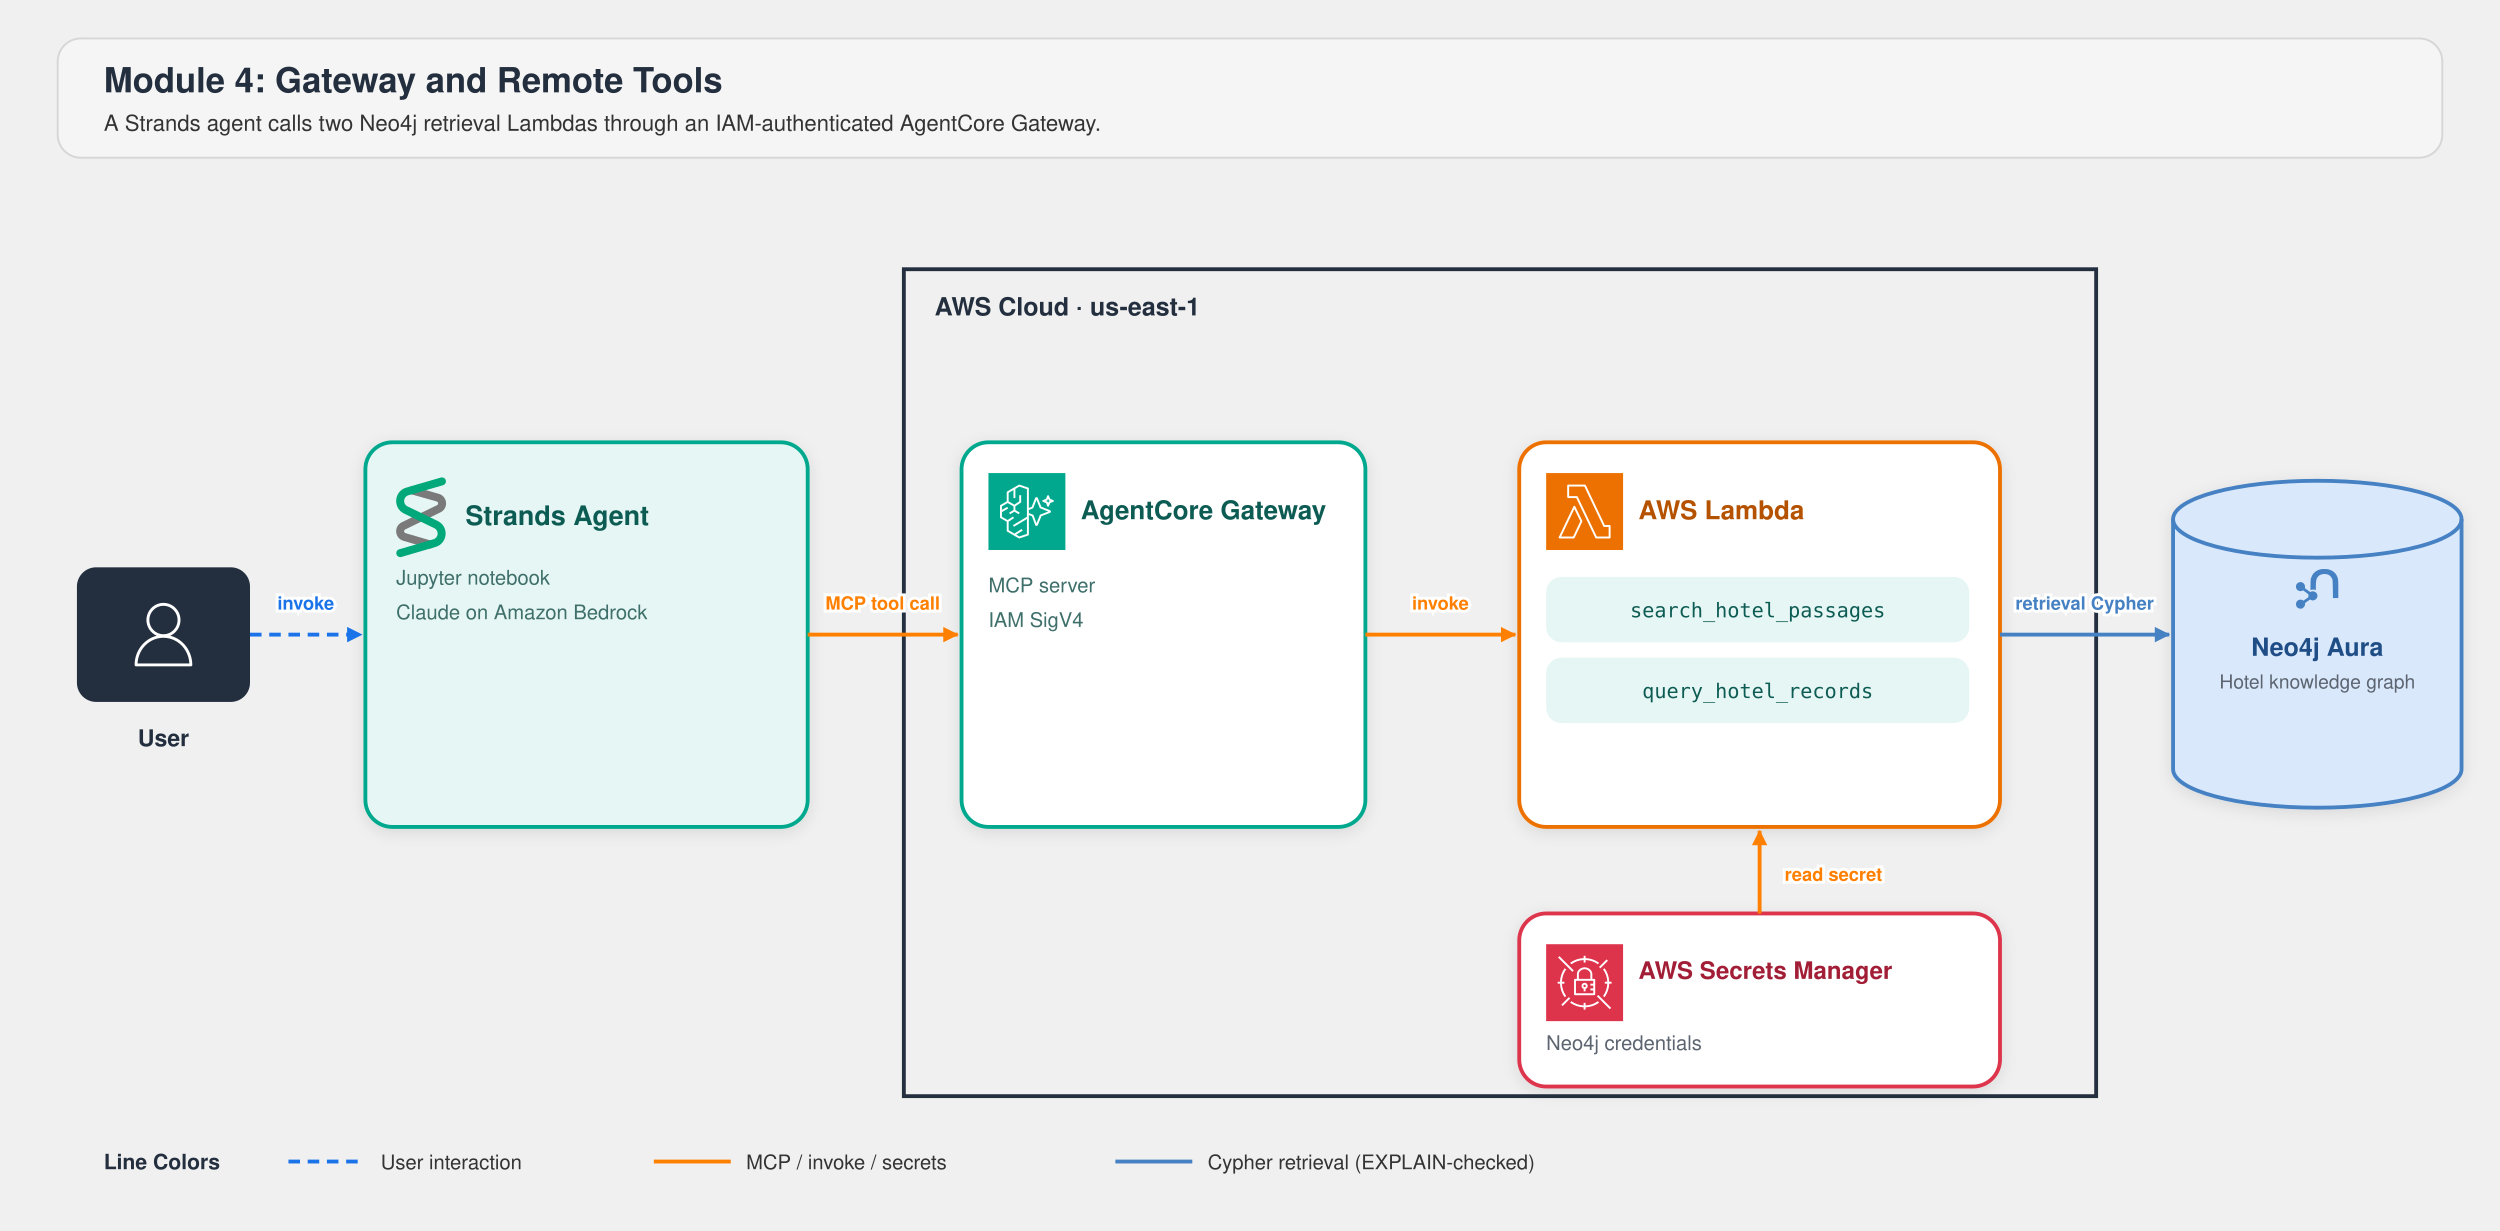
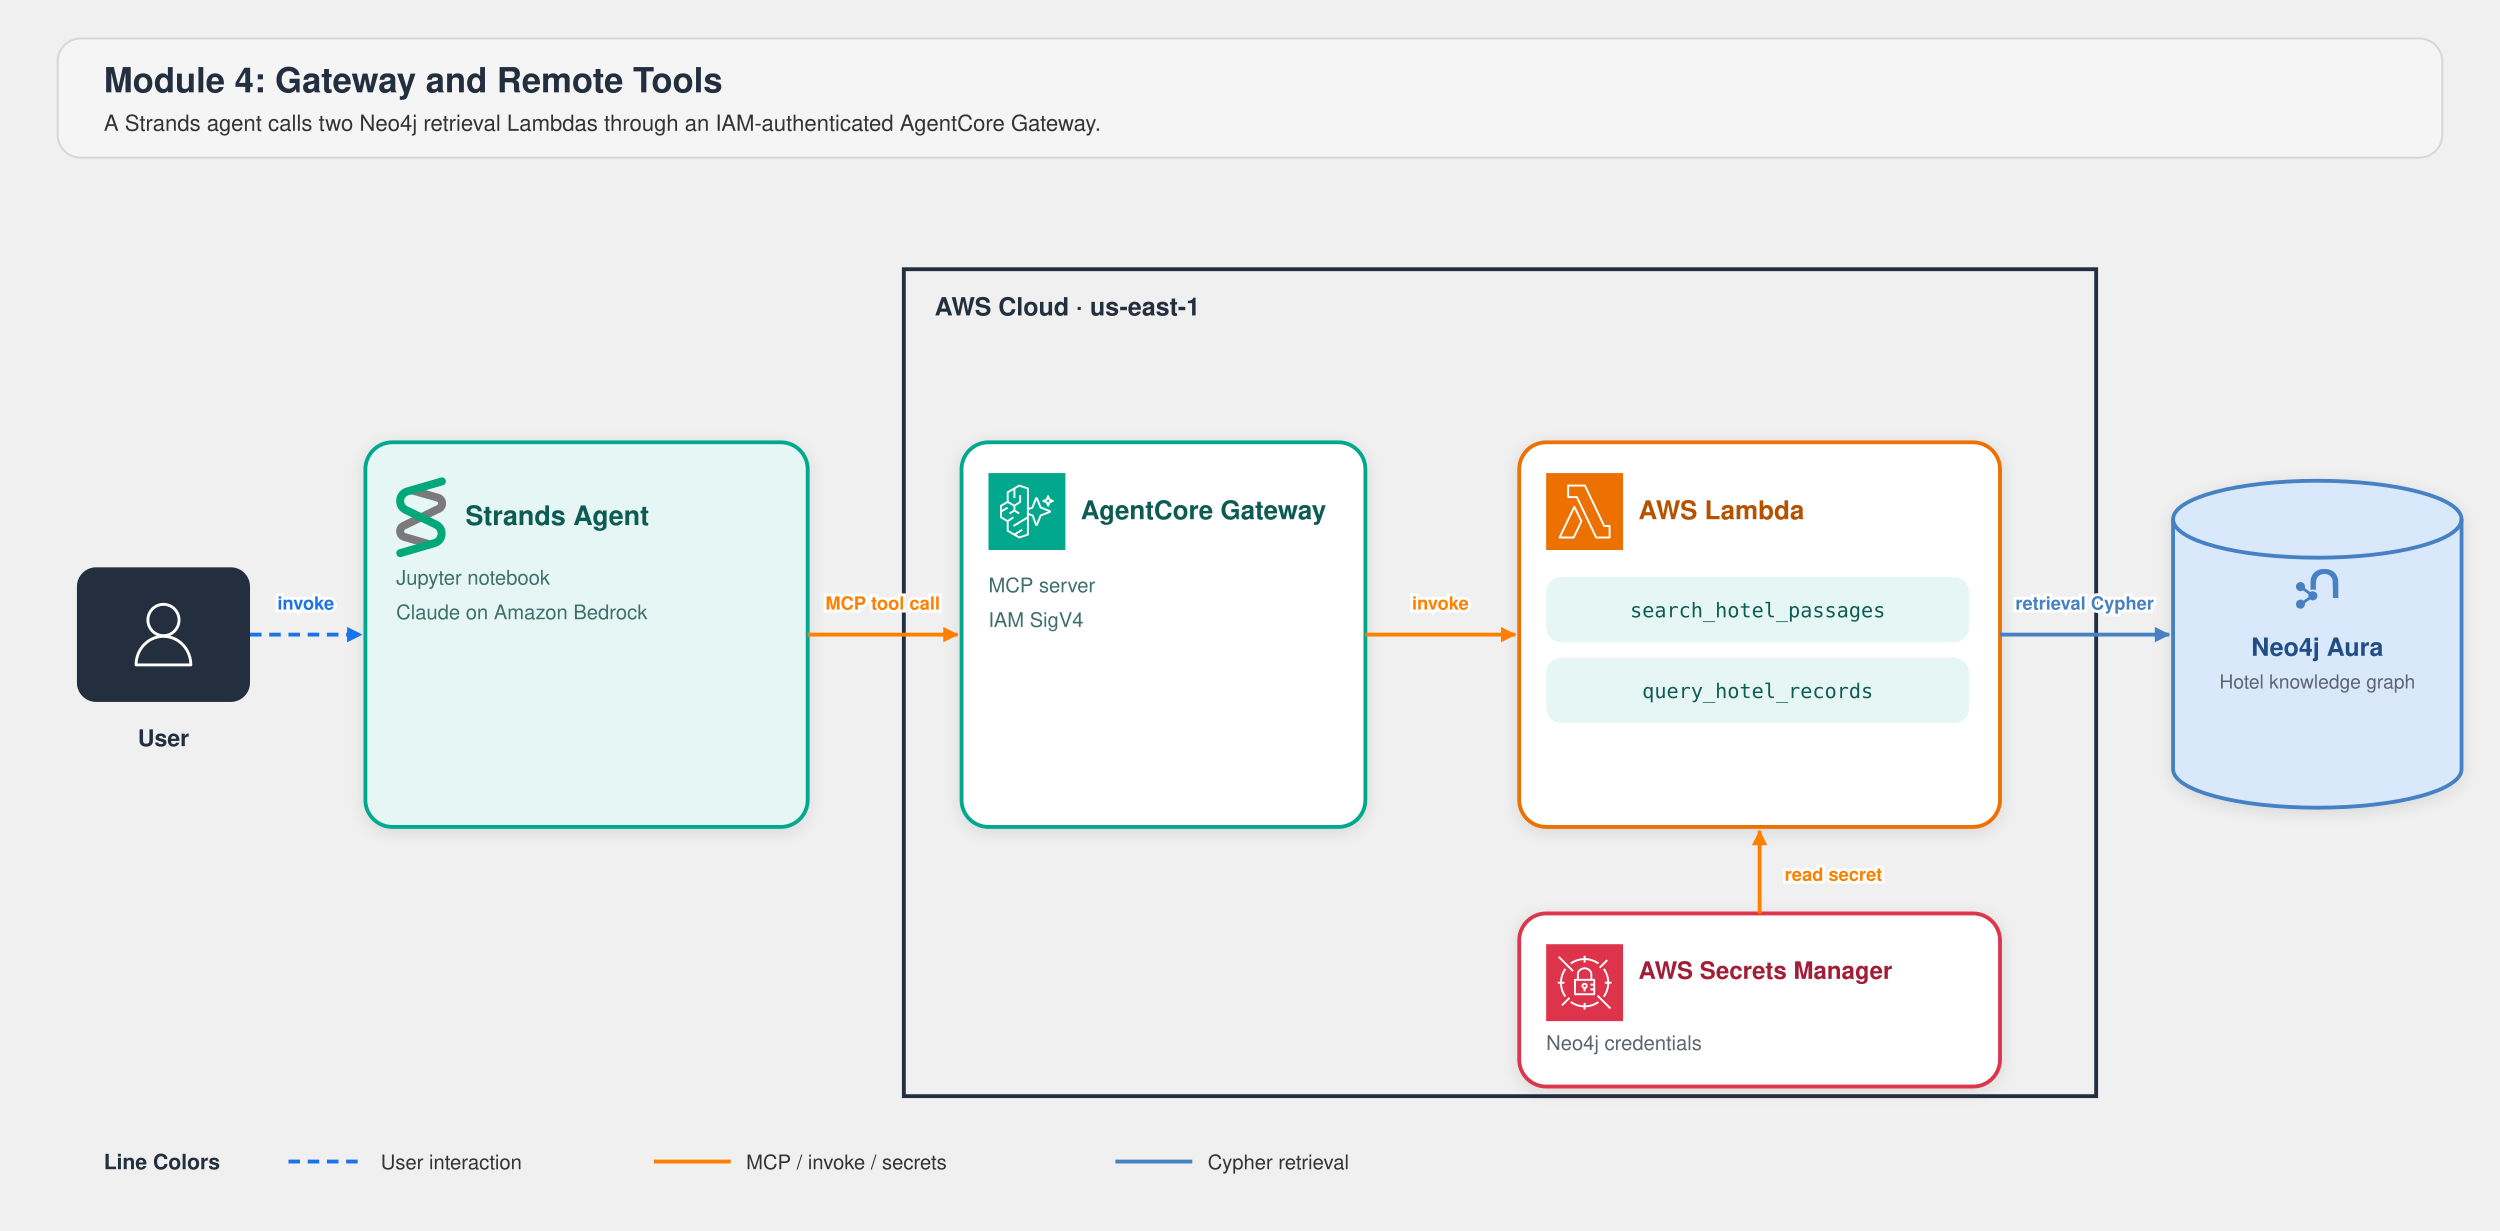
<svg xmlns="http://www.w3.org/2000/svg" viewBox="0 0 1300 640" font-family="'Helvetica Neue', Helvetica, Arial, sans-serif">
  <defs>
    <filter id="sh4" x="-10%" y="-10%" width="120%" height="130%">
      <feDropShadow dx="0" dy="2" stdDeviation="4" flood-color="#1a1a1a" flood-opacity="0.10" />
    </filter>
    <marker id="arrowBlueDashed4" markerWidth="9" markerHeight="9" refX="7.5" refY="4" orient="auto" markerUnits="userSpaceOnUse">
      <path d="M0,0 L8,4 L0,8 Z" fill="#1A73E8" />
    </marker>
    <marker id="arrowOrange4" markerWidth="9" markerHeight="9" refX="7.5" refY="4" orient="auto" markerUnits="userSpaceOnUse">
      <path d="M0,0 L8,4 L0,8 Z" fill="#FF8000" />
    </marker>
    <marker id="arrowBlueSolid4" markerWidth="9" markerHeight="9" refX="7.5" refY="4" orient="auto" markerUnits="userSpaceOnUse">
      <path d="M0,0 L8,4 L0,8 Z" fill="#4581C3" />
    </marker>
    <symbol id="icon-lambda" viewBox="0 0 80 80">
      <rect width="80" height="80" fill="#ED7100" />
      <path d="M28.008,66 L15.591,66 L29.324,37.296 L35.546,50.106 L28.008,66 Z M30.22,34.553 C30.051,34.208 29.7,33.989 29.318,33.989 L29.315,33.989 C28.929,33.99 28.578,34.211 28.412,34.558 L13.098,66.569 C12.95,66.879 12.971,67.243 13.155,67.534 C13.337,67.824 13.658,68 14.002,68 L28.642,68 C29.03,68 29.382,67.777 29.548,67.428 L37.564,50.528 C37.693,50.254 37.692,49.937 37.559,49.665 L30.22,34.553 Z M64.995,66 L52.659,66 L32.867,24.57 C32.701,24.222 32.349,24 31.962,24 L23.89,24 L23.899,14 L39.72,14 L59.42,55.429 C59.586,55.777 59.939,56 60.326,56 L64.995,56 L64.995,66 Z M65.998,54 L60.96,54 L41.259,12.571 C41.094,12.223 40.741,12 40.353,12 L22.898,12 C22.345,12 21.896,12.447 21.895,12.999 L21.884,24.999 C21.884,25.265 21.989,25.519 22.178,25.707 C22.365,25.895 22.62,26 22.887,26 L31.329,26 L51.122,67.43 C51.289,67.778 51.639,68 52.026,68 L65.998,68 C66.552,68 67,67.552 67,67 L67,55 C67,54.448 66.552,54 65.998,54 L65.998,54 Z" fill="#FFFFFF" />
    </symbol>
    <symbol id="icon-secrets" viewBox="0 0 80 80">
      <rect width="80" height="80" fill="#DD344C" />
      <path d="M38.76,43.36 C38.76,44.044 39.317,44.6 40,44.6 C40.684,44.6 41.24,44.044 41.24,43.36 C41.24,42.676 40.684,42.12 40,42.12 C39.317,42.12 38.76,42.676 38.76,43.36 L38.76,43.36 Z M36.76,43.36 C36.76,41.573 38.213,40.12 40,40.12 C41.787,40.12 43.24,41.573 43.24,43.36 C43.24,44.796 42.296,46.002 41,46.426 L41,49 L39,49 L39,46.426 C37.704,46.002 36.76,44.796 36.76,43.36 L36.76,43.36 Z M49,38 L31,38 L31,51 L49,51 L49,48 L46,48 L46,46 L49,46 L49,43 L46,43 L46,41 L49,41 L49,38 Z M34,36 L45.999,36 L46,31 C46.001,28.384 43.143,26.002 40.004,26 L40.001,26 C38.472,26 36.928,26.574 35.763,27.575 C34.643,28.537 34,29.786 34,31.001 L34,36 Z M48,31.001 L47.999,36 L50,36 C50.553,36 51,36.448 51,37 L51,52 C51,52.552 50.553,53 50,53 L30,53 C29.447,53 29,52.552 29,52 L29,37 C29,36.448 29.447,36 30,36 L32,36 L32,31 C32.001,29.202 32.897,27.401 34.459,26.058 C35.982,24.75 38.001,24 40.001,24 L40.004,24 C44.265,24.002 48.001,27.273 48,31.001 L48,31.001 Z M19.207,55.049 L20.828,53.877 C18.093,50.097 16.581,45.662 16.396,41 L19,41 L19,39 L16.399,39 C16.598,34.366 18.108,29.957 20.828,26.198 L19.207,25.025 C16.239,29.128 14.599,33.942 14.399,39 L12,39 L12,41 L14.396,41 C14.582,46.086 16.224,50.926 19.207,55.049 L19.207,55.049 Z M53.838,59.208 C50.069,61.936 45.648,63.446 41,63.639 L41,61 L39,61 L39,63.639 C34.352,63.447 29.93,61.937 26.159,59.208 L24.988,60.828 C29.1,63.805 33.928,65.445 39,65.639 L39,68 L41,68 L41,65.639 C46.072,65.445 50.898,63.805 55.01,60.828 L53.838,59.208 Z M26.159,20.866 C29.93,18.138 34.352,16.628 39,16.436 L39,19 L41,19 L41,16.436 C45.648,16.628 50.069,18.138 53.838,20.866 L55.01,19.246 C50.898,16.27 46.072,14.63 41,14.436 L41,12 L39,12 L39,14.436 C33.928,14.629 29.1,16.269 24.988,19.246 L26.159,20.866 Z M65.599,39 C65.399,33.942 63.759,29.128 60.79,25.025 L59.169,26.198 C61.89,29.957 63.4,34.366 63.599,39 L61,39 L61,41 L63.602,41 C63.416,45.662 61.905,50.097 59.169,53.877 L60.79,55.049 C63.774,50.926 65.415,46.086 65.602,41 L68,41 L68,39 L65.599,39 Z M56.386,25.064 L64.226,17.224 L62.812,15.81 L54.972,23.65 L56.386,25.064 Z M23.612,55.01 L15.772,62.85 L17.186,64.264 L25.026,56.424 L23.612,55.01 Z M28.666,27.253 L13.825,12.413 L12.411,13.827 L27.252,28.667 L28.666,27.253 Z M54.193,52.78 L67.586,66.173 L66.172,67.587 L52.779,54.194 L54.193,52.78 Z" fill="#FFFFFF" />
    </symbol>
    <symbol id="icon-agentcore" viewBox="0 0 80 80">
      <rect width="80" height="80" fill="#01A88D" />
      <path d="M67.372 28.073L64.178 26.792L62.933 23.634C62.781 23.252 62.412 23.001 62.002 23.001C61.591 23.001 61.222 23.253 61.071 23.636L59.814 26.838L56.638 28.071C56.253 28.22 55.999 28.592 56 29.005C56.001 29.419 56.257 29.79 56.643 29.937L59.89 31.178L61.062 34.348C61.205 34.735 61.572 34.995 61.985 35.001H62C62.407 35.001 62.774 34.754 62.928 34.375L64.231 31.142L67.36 29.934C67.743 29.786 67.997 29.418 68 29.007C68.003 28.597 67.754 28.226 67.372 28.073ZM63.106 29.432C62.849 29.532 62.643 29.734 62.539 29.991L62.04 31.227L61.607 30.058C61.508 29.788 61.296 29.574 61.027 29.471L59.782 28.996L60.947 28.543C61.207 28.442 61.414 28.237 61.516 27.977L62.004 26.732L62.435 27.822C62.523 28.142 62.767 28.398 63.079 28.506L64.269 28.983L63.106 29.432ZM64.053 38.6L54.914 34.934L51.351 25.902C51.123 25.325 50.575 24.953 49.955 24.953C49.335 24.954 48.786 25.327 48.56 25.905L44.958 35.083L42 36.23V16C42 15.569 41.725 15.188 41.316 15.051L32.316 12.051C32.042 11.961 31.744 11.991 31.496 12.136L19.496 19.136C19.189 19.315 19 19.645 19 20V29.42L12.504 33.132C12.192 33.309 12 33.641 12 34V46C12 46.359 12.192 46.69 12.504 46.868L19 50.58V60C19 60.355 19.189 60.684 19.496 60.864L31.496 67.864C31.65 67.954 31.825 68 32 68C32.106 68 32.213 67.983 32.316 67.949L41.316 64.949C41.725 64.812 42 64.431 42 64V43.738L45.2 44.961L48.561 54.046C48.777 54.632 49.32 55.017 49.945 55.026H49.969C50.584 55.026 51.128 54.66 51.359 54.087L55.089 44.845L64.035 41.392C64.614 41.168 64.991 40.623 64.995 40.001C64.999 39.381 64.629 38.831 64.053 38.6ZM32.113 65.908L28.865 64.014L35.53 59.848L34.47 58.152L26.913 62.875L21 59.426V50.535L26.555 46.832L25.445 45.168L19.959 48.825L14 45.42V40.58L20.496 36.868L19.504 35.132L14 38.277V34.58L20 31.152L26 34.58V38.434L21.485 41.142L22.515 42.857L27 40.166L31.485 42.857L32.515 41.142L28 38.434V34.535L33.555 30.832C33.833 30.646 34 30.334 34 30V23H32V29.465L26.959 32.825L21 29.42V20.574L26 17.658V26H28V16.491L32.113 14.092L40 16.721V45.434L25.485 54.143L26.515 55.857L40 47.766V63.279L32.113 65.908ZM53.964 43.135C53.706 43.235 53.501 43.438 53.397 43.694L49.988 52.14L46.918 43.842C46.818 43.572 46.606 43.358 46.338 43.255L42 41.597V38.375L46.09 36.788C46.351 36.687 46.558 36.481 46.659 36.221L49.957 27.818L53.14 35.886C53.209 36.252 53.486 36.548 53.84 36.659L62.129 39.983L53.964 43.135Z" fill="#FFFFFF" />
    </symbol>
    <symbol id="icon-neo4j" viewBox="0 0 260 260">
      <path d="M145 37.6c-3.5.7-10.1 3.1-14.5 5.2-14.7 7.1-24.6 18.7-30.2 35.7-2.6 7.6-2.7 9.1-3.1 33.4l-.4 25.4 2.4-.7c5.3-1.6 15.3-1.8 19.6-.3l4.2 1.5v-19.7c0-27.7 2.6-37.7 12.1-47.2 11.2-11.2 33.7-14.1 49.5-6.4 8 3.9 15 12.5 18.7 23 .7 1.9 1.3 19.2 1.7 46l.5 43h26l-.1-43c0-48.5-.2-50.2-7.4-65.2-7.6-15.6-22.2-26.6-40.7-30.7-8.9-2-29.2-2-38.3 0z" />
      <path d="M41.5 100.1c-1.6.4-4.7 2.3-6.9 4.1-9.9 8.1-10.3 24.1-.9 33 6.1 5.8 16.9 7.6 24.1 3.9l3.7-1.9 13.2 9.7c8.2 5.9 13.1 10.1 12.8 10.9-.3.8-.5 3.9-.5 7l-.1 5.7-12.1 8.2-12.1 8.2-3.1-2.2c-4.4-3.2-14.9-3.6-20.2-.9-8.7 4.5-12.8 11.5-12.2 21.3.5 8.9 3.9 14.2 11.7 18.2 9.3 4.7 17.9 3.2 25.2-4.2 4.9-5.1 7.3-11.3 6.7-17.4-.3-3.5-.2-3.6 12.1-12.1l12.3-8.4 3.1 1.9c8.1 4.8 18.5 3.2 25.8-4.1 7.9-7.9 8.9-18.4 2.6-27.7-5.8-8.6-17.9-12.1-27-7.8-2 .9-4 1.5-4.5 1.3-.4-.1-6.3-4.3-13-9.3l-12.2-9 .6-4.6c1.7-12.7-9.2-25.1-21.8-24.8-2.4 0-5.6.5-7.3 1z" />
    </symbol>
    <symbol id="icon-strands" viewBox="0 0 290 463">
      <path d="M97.29 52.788C85.067 49.167 72.223 56.139 68.602 68.362C64.98 80.584 71.952 93.428 84.175 97.05L235.117 139.775C245.223 142.769 246.357 156.628 236.874 161.226L32.546 260.291C-14.944 283.316 -9.161 352.74 41.483 367.591L189.551 411.009L190.125 411.169C202.183 414.376 214.665 407.396 218.196 395.355C221.784 383.122 214.774 370.296 202.541 366.709L54.474 323.291C44.345 320.321 43.188 306.436 52.686 301.831L257.014 202.766C304.432 179.776 298.758 110.483 248.233 95.512L97.29 52.788Z" fill="#7A7A7A" />
      <path d="M259.147 0.982C271.389 -2.575 284.197 4.466 287.754 16.707C291.311 28.949 284.27 41.757 272.028 45.314L71.173 103.671C40.714 112.521 37.198 154.262 65.746 168.083L241.343 253.093C307.872 285.302 299.794 382.546 228.862 403.336L30.404 461.502C18.171 465.088 5.347 458.078 1.762 445.844C-1.824 433.611 5.186 420.787 17.42 417.202L215.878 359.035C246.277 350.125 249.739 308.449 221.226 294.645L45.63 209.635C-20.983 177.386 -12.777 79.989 58.293 59.34L259.147 0.982Z" fill="#00A87A" />
    </symbol>
    <symbol id="icon-user" viewBox="0 0 48 48">
      <path d="M6.025,44 C6.524,34.085 14.395,26.178 24,26.178 C27.248,26.178 30.43,27.092 33.205,28.822 C38.354,32.033 41.653,37.783 41.974,44 L6.025,44 Z M14.192,13.878 C14.192,8.432 18.592,4 24.001,4 C29.408,4 33.807,8.432 33.807,13.878 C33.807,19.325 29.408,23.757 24.001,23.757 C18.592,23.757 14.192,19.325 14.192,13.878 L14.192,13.878 Z M34.263,27.125 C32.53,26.044 30.65,25.26 28.698,24.771 C32.877,22.939 35.807,18.749 35.807,13.878 C35.807,7.329 30.51,2 24.001,2 C17.489,2 12.192,7.329 12.192,13.878 C12.192,18.755 15.13,22.95 19.317,24.778 C10.545,26.981 4,35.2 4,45 C4,45.552 4.447,46 5,46 L43,46 C43.552,46 44,45.552 44,45 C44,37.719 40.269,30.87 34.263,27.125 L34.263,27.125 Z" fill="#FFFFFF" />
    </symbol>
  </defs>
  <rect x="30" y="20" width="1240" height="62" rx="12" fill="#F5F5F5" stroke="#D6D6D6" />
  <text x="54" y="48" fill="#232F3E" font-size="18" font-weight="700">Module 4: Gateway and Remote Tools</text>
  <text x="54" y="68" fill="#333333" font-size="11.5">A Strands agent calls two Neo4j retrieval Lambdas through an IAM-authenticated AgentCore Gateway.</text>
  <rect x="40" y="295" width="90" height="70" rx="10" fill="#232F3E" />
  <use href="#icon-user" x="61" y="312" width="48" height="36" />
  <text x="85" y="388" fill="#232F3E" font-size="12" font-weight="700" text-anchor="middle">User</text>
  <rect x="190" y="230" width="230" height="200" rx="14" fill="#E6F6F4" stroke="#01A88D" stroke-width="2" filter="url(#sh4)" />
  <use href="#icon-strands" x="206" y="248" width="26" height="42" />
  <text x="242" y="273" fill="#0D5C54" font-size="14" font-weight="700">Strands Agent</text>
  <text x="206" y="304" fill="#3E6F6A" font-size="10.5">Jupyter notebook</text>
  <text x="206" y="322" fill="#3E6F6A" font-size="10.5">Claude on Amazon Bedrock</text>
  <rect x="470" y="140" width="620" height="430" rx="0" fill="none" stroke="#232F3E" stroke-width="2" />
  <text x="486" y="164" fill="#232F3E" font-size="13" font-weight="700">AWS Cloud · us-east-1</text>
  <rect x="500" y="230" width="210" height="200" rx="14" fill="#FFFFFF" stroke="#01A88D" stroke-width="2" filter="url(#sh4)" />
  <use href="#icon-agentcore" x="514" y="246" width="40" height="40" />
  <text x="562" y="270" fill="#0D5C54" font-size="13.5" font-weight="700">AgentCore Gateway</text>
  <text x="514" y="308" fill="#3E6F6A" font-size="10.5">MCP server</text>
  <text x="514" y="326" fill="#3E6F6A" font-size="10.5">IAM SigV4</text>
  <rect x="790" y="230" width="250" height="200" rx="14" fill="#FFFFFF" stroke="#ED7100" stroke-width="2" filter="url(#sh4)" />
  <use href="#icon-lambda" x="804" y="246" width="40" height="40" />
  <text x="852" y="270" fill="#B55200" font-size="13.5" font-weight="700">AWS Lambda</text>
  <rect x="804" y="300" width="220" height="34" rx="8" fill="#E6F6F4" />
  <text x="914" y="321" fill="#0D5C54" font-size="10.5" text-anchor="middle" font-family="'SF Mono',Menlo,monospace">search_hotel_passages</text>
  <rect x="804" y="342" width="220" height="34" rx="8" fill="#E6F6F4" />
  <text x="914" y="363" fill="#0D5C54" font-size="10.5" text-anchor="middle" font-family="'SF Mono',Menlo,monospace">query_hotel_records</text>
  <rect x="790" y="475" width="250" height="90" rx="14" fill="#FFFFFF" stroke="#DD344C" stroke-width="2" filter="url(#sh4)" />
  <use href="#icon-secrets" x="804" y="491" width="40" height="40" />
  <text x="852" y="509" fill="#A21E36" font-size="12.5" font-weight="700">AWS Secrets Manager</text>
  <text x="804" y="546" fill="#5C6470" font-size="10.5">Neo4j credentials</text>
  <g filter="url(#sh4)">
    <path d="M 1130,270 A 75,20 0 0 1 1280,270 L 1280,400 A 75,20 0 0 1 1130,400 Z" fill="#DAE8FC" stroke="#4581C3" stroke-width="2" />
    <path d="M 1130,270 A 75,20 0 0 0 1280,270" fill="none" stroke="#4581C3" stroke-width="2" />
  </g>
  <use href="#icon-neo4j" x="1191" y="292" width="28" height="28" fill="#4581C3" />
  <text x="1205" y="341" fill="#1F4E86" font-size="13" font-weight="700" text-anchor="middle">Neo4j Aura</text>
  <text x="1205" y="358" fill="#5C6470" font-size="10" text-anchor="middle">Hotel knowledge graph</text>
  <line x1="130" y1="330" x2="188" y2="330" stroke="#1A73E8" stroke-width="2" stroke-dasharray="6,4" marker-end="url(#arrowBlueDashed4)" />
  <text x="159" y="317" fill="#1A73E8" font-size="9.5" font-weight="700" text-anchor="middle" stroke="#FFFFFF" stroke-width="3" paint-order="stroke">invoke</text>
  <line x1="420" y1="330" x2="498" y2="330" stroke="#FF8000" stroke-width="2" marker-end="url(#arrowOrange4)" />
  <text x="459" y="317" fill="#FF8000" font-size="9.5" font-weight="700" text-anchor="middle" stroke="#FFFFFF" stroke-width="3" paint-order="stroke">MCP tool call</text>
  <line x1="710" y1="330" x2="788" y2="330" stroke="#FF8000" stroke-width="2" marker-end="url(#arrowOrange4)" />
  <text x="749" y="317" fill="#FF8000" font-size="9.5" font-weight="700" text-anchor="middle" stroke="#FFFFFF" stroke-width="3" paint-order="stroke">invoke</text>
  <line x1="915" y1="475" x2="915" y2="432" stroke="#FF8000" stroke-width="2" marker-end="url(#arrowOrange4)" />
  <text x="928" y="458" fill="#FF8000" font-size="9.5" font-weight="700" stroke="#FFFFFF" stroke-width="3" paint-order="stroke">read secret</text>
  <line x1="1040" y1="330" x2="1128" y2="330" stroke="#4581C3" stroke-width="2" marker-end="url(#arrowBlueSolid4)" />
  <text x="1084" y="317" fill="#4581C3" font-size="9.5" font-weight="700" text-anchor="middle" stroke="#FFFFFF" stroke-width="3" paint-order="stroke">retrieval Cypher</text>
  <text x="54" y="608" fill="#232F3E" font-size="11" font-weight="700">Line Colors</text>
  <line x1="150" y1="604" x2="190" y2="604" stroke="#1A73E8" stroke-width="2" stroke-dasharray="6,4" />
  <text x="198" y="608" fill="#333333" font-size="10.5">User interaction</text>
  <line x1="340" y1="604" x2="380" y2="604" stroke="#FF8000" stroke-width="2" />
  <text x="388" y="608" fill="#333333" font-size="10.5">MCP / invoke / secrets</text>
  <line x1="580" y1="604" x2="620" y2="604" stroke="#4581C3" stroke-width="2" />
-   <text x="628" y="608" fill="#333333" font-size="10.5">Cypher retrieval (EXPLAIN-checked)</text>
+   <text x="628" y="608" fill="#333333" font-size="10.5">Cypher retrieval</text>
</svg>
